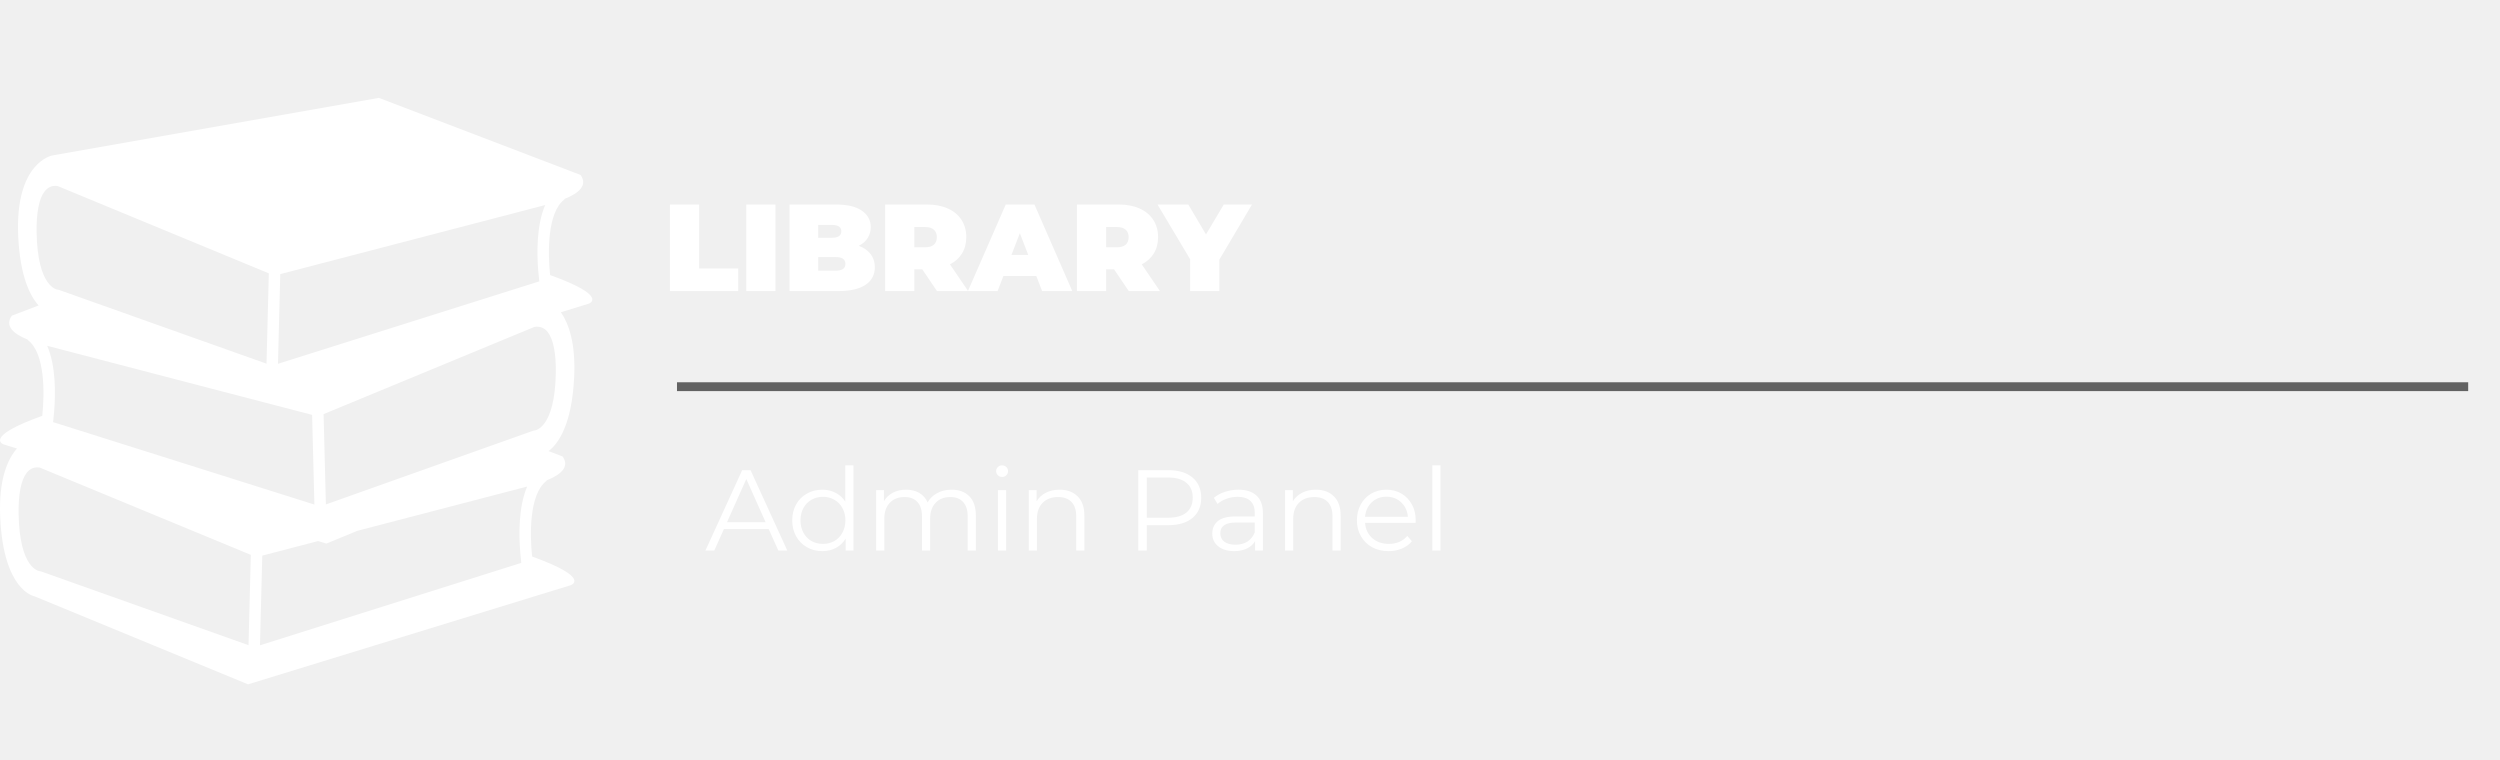
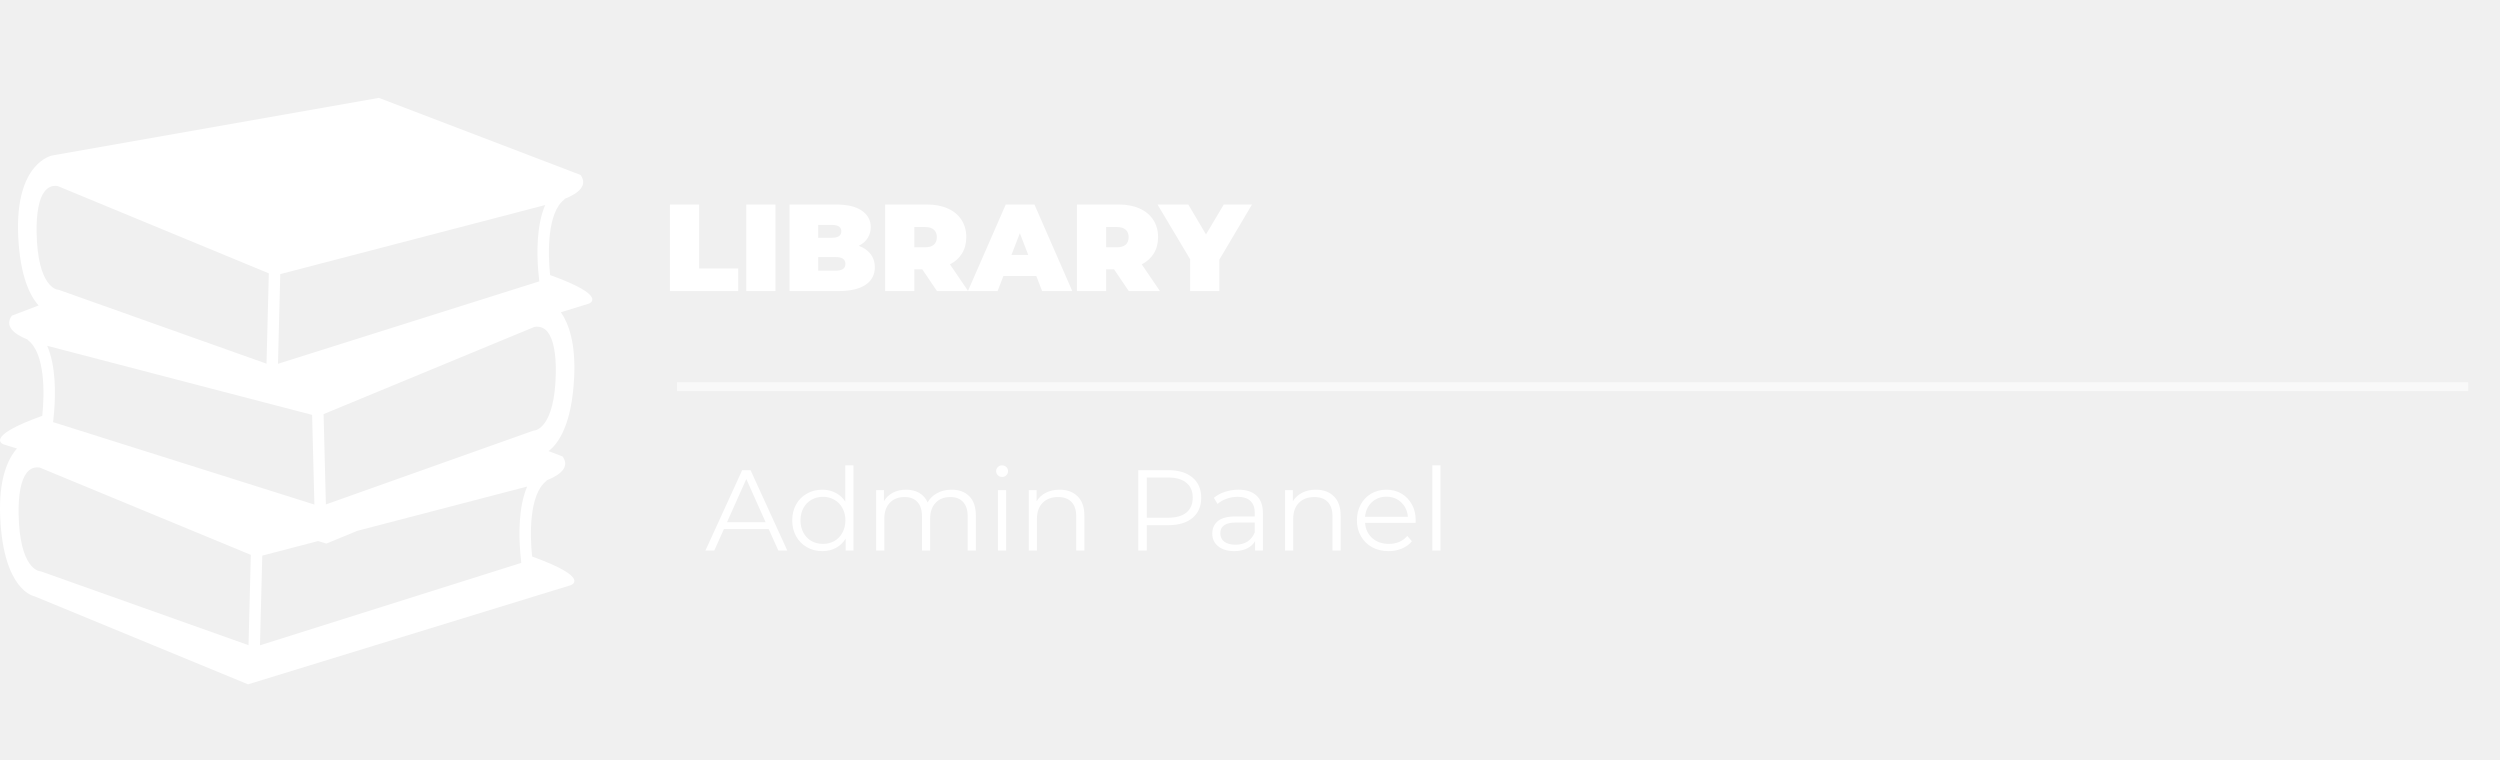
<svg xmlns="http://www.w3.org/2000/svg" width="283" height="86" viewBox="0 0 283 86" fill="#fff">
  <path d="M75.837 23.15H79.141V30.388H83.564V32.95H75.837V23.15ZM84.477 23.15H87.781V32.95H84.477V23.15ZM97.212 27.826C97.79 28.041 98.238 28.354 98.556 28.764C98.873 29.175 99.032 29.669 99.032 30.248C99.032 31.107 98.677 31.774 97.968 32.25C97.258 32.717 96.232 32.95 94.888 32.95H89.372V23.15H94.608C95.914 23.15 96.899 23.384 97.562 23.85C98.234 24.317 98.57 24.938 98.57 25.712C98.57 26.169 98.453 26.58 98.22 26.944C97.996 27.308 97.66 27.602 97.212 27.826ZM92.62 25.46V26.916H94.16C94.878 26.916 95.238 26.674 95.238 26.188C95.238 25.703 94.878 25.46 94.16 25.46H92.62ZM94.608 30.64C95.336 30.64 95.7 30.384 95.7 29.87C95.7 29.357 95.336 29.1 94.608 29.1H92.62V30.64H94.608ZM104.4 30.486H103.504V32.95H100.2V23.15H104.918C105.823 23.15 106.612 23.299 107.284 23.598C107.956 23.897 108.474 24.326 108.838 24.886C109.202 25.446 109.384 26.099 109.384 26.846C109.384 27.546 109.225 28.157 108.908 28.68C108.59 29.203 108.133 29.618 107.536 29.926L109.594 32.95H106.066L104.4 30.486ZM106.052 26.846C106.052 26.482 105.94 26.202 105.716 26.006C105.492 25.801 105.156 25.698 104.708 25.698H103.504V27.994H104.708C105.156 27.994 105.492 27.896 105.716 27.7C105.94 27.495 106.052 27.21 106.052 26.846ZM117.309 31.242H113.585L112.927 32.95H109.567L113.851 23.15H117.099L121.383 32.95H117.967L117.309 31.242ZM116.399 28.862L115.447 26.398L114.495 28.862H116.399ZM126.111 30.486H125.215V32.95H121.911V23.15H126.629C127.534 23.15 128.323 23.299 128.995 23.598C129.667 23.897 130.185 24.326 130.549 24.886C130.913 25.446 131.095 26.099 131.095 26.846C131.095 27.546 130.936 28.157 130.619 28.68C130.301 29.203 129.844 29.618 129.247 29.926L131.305 32.95H127.777L126.111 30.486ZM127.763 26.846C127.763 26.482 127.651 26.202 127.427 26.006C127.203 25.801 126.867 25.698 126.419 25.698H125.215V27.994H126.419C126.867 27.994 127.203 27.896 127.427 27.7C127.651 27.495 127.763 27.21 127.763 26.846ZM138.03 29.394V32.95H134.726V29.352L131.03 23.15H134.516L136.518 26.538L138.534 23.15H141.726L138.03 29.394Z" fill="#fff" />
-   <path d="M87.017 59.892H81.947L80.855 62.323H79.854L84.014 53.223H84.963L89.123 62.323H88.109L87.017 59.892ZM86.666 59.112L84.482 54.224L82.298 59.112H86.666ZM96.61 52.677V62.323H95.726V60.971C95.449 61.43 95.08 61.781 94.621 62.024C94.17 62.266 93.659 62.388 93.087 62.388C92.446 62.388 91.865 62.24 91.345 61.946C90.825 61.651 90.418 61.239 90.123 60.711C89.828 60.182 89.681 59.58 89.681 58.904C89.681 58.228 89.828 57.625 90.123 57.097C90.418 56.568 90.825 56.161 91.345 55.875C91.865 55.58 92.446 55.433 93.087 55.433C93.642 55.433 94.14 55.55 94.582 55.784C95.033 56.009 95.401 56.343 95.687 56.785V52.677H96.61ZM93.165 61.569C93.642 61.569 94.071 61.46 94.452 61.244C94.842 61.018 95.145 60.702 95.362 60.295C95.587 59.887 95.7 59.424 95.7 58.904C95.7 58.384 95.587 57.92 95.362 57.513C95.145 57.105 94.842 56.793 94.452 56.577C94.071 56.351 93.642 56.239 93.165 56.239C92.68 56.239 92.242 56.351 91.852 56.577C91.471 56.793 91.167 57.105 90.942 57.513C90.725 57.92 90.617 58.384 90.617 58.904C90.617 59.424 90.725 59.887 90.942 60.295C91.167 60.702 91.471 61.018 91.852 61.244C92.242 61.46 92.68 61.569 93.165 61.569ZM107.709 55.433C108.567 55.433 109.238 55.68 109.724 56.174C110.218 56.668 110.465 57.396 110.465 58.358V62.323H109.542V58.449C109.542 57.738 109.368 57.196 109.022 56.824C108.684 56.451 108.203 56.265 107.579 56.265C106.868 56.265 106.309 56.486 105.902 56.928C105.494 57.361 105.291 57.963 105.291 58.735V62.323H104.368V58.449C104.368 57.738 104.194 57.196 103.848 56.824C103.51 56.451 103.024 56.265 102.392 56.265C101.69 56.265 101.131 56.486 100.715 56.928C100.307 57.361 100.104 57.963 100.104 58.735V62.323H99.181V55.485H100.065V56.733C100.307 56.317 100.645 55.996 101.079 55.771C101.512 55.545 102.01 55.433 102.574 55.433C103.146 55.433 103.64 55.554 104.056 55.797C104.48 56.039 104.797 56.399 105.005 56.876C105.256 56.425 105.616 56.074 106.084 55.823C106.56 55.563 107.102 55.433 107.709 55.433ZM112.968 55.485H113.891V62.323H112.968V55.485ZM113.436 53.99C113.245 53.99 113.085 53.925 112.955 53.795C112.825 53.665 112.76 53.509 112.76 53.327C112.76 53.153 112.825 53.002 112.955 52.872C113.085 52.742 113.245 52.677 113.436 52.677C113.626 52.677 113.787 52.742 113.917 52.872C114.047 52.993 114.112 53.14 114.112 53.314C114.112 53.504 114.047 53.665 113.917 53.795C113.787 53.925 113.626 53.99 113.436 53.99ZM119.943 55.433C120.801 55.433 121.481 55.684 121.984 56.187C122.495 56.681 122.751 57.404 122.751 58.358V62.323H121.828V58.449C121.828 57.738 121.65 57.196 121.295 56.824C120.94 56.451 120.433 56.265 119.774 56.265C119.037 56.265 118.452 56.486 118.019 56.928C117.594 57.361 117.382 57.963 117.382 58.735V62.323H116.459V55.485H117.343V56.746C117.594 56.33 117.941 56.009 118.383 55.784C118.834 55.55 119.354 55.433 119.943 55.433ZM132.26 53.223C133.421 53.223 134.331 53.5 134.99 54.055C135.649 54.609 135.978 55.372 135.978 56.343C135.978 57.313 135.649 58.076 134.99 58.631C134.331 59.177 133.421 59.45 132.26 59.45H129.816V62.323H128.854V53.223H132.26ZM132.234 58.605C133.135 58.605 133.824 58.41 134.301 58.02C134.778 57.621 135.016 57.062 135.016 56.343C135.016 55.606 134.778 55.043 134.301 54.653C133.824 54.254 133.135 54.055 132.234 54.055H129.816V58.605H132.234ZM140.192 55.433C141.084 55.433 141.769 55.658 142.246 56.109C142.722 56.551 142.961 57.209 142.961 58.085V62.323H142.077V61.257C141.869 61.612 141.561 61.889 141.154 62.089C140.755 62.288 140.278 62.388 139.724 62.388C138.961 62.388 138.354 62.206 137.904 61.842C137.453 61.478 137.228 60.997 137.228 60.399C137.228 59.818 137.436 59.35 137.852 58.995C138.276 58.639 138.948 58.462 139.867 58.462H142.038V58.046C142.038 57.456 141.873 57.01 141.544 56.707C141.214 56.395 140.733 56.239 140.101 56.239C139.667 56.239 139.251 56.312 138.853 56.46C138.454 56.598 138.112 56.793 137.826 57.045L137.41 56.356C137.756 56.061 138.172 55.836 138.658 55.68C139.143 55.515 139.654 55.433 140.192 55.433ZM139.867 61.66C140.387 61.66 140.833 61.543 141.206 61.309C141.578 61.066 141.856 60.719 142.038 60.269V59.151H139.893C138.723 59.151 138.138 59.558 138.138 60.373C138.138 60.771 138.289 61.088 138.593 61.322C138.896 61.547 139.321 61.66 139.867 61.66ZM148.952 55.433C149.81 55.433 150.49 55.684 150.993 56.187C151.504 56.681 151.76 57.404 151.76 58.358V62.323H150.837V58.449C150.837 57.738 150.659 57.196 150.304 56.824C149.948 56.451 149.441 56.265 148.783 56.265C148.046 56.265 147.461 56.486 147.028 56.928C146.603 57.361 146.391 57.963 146.391 58.735V62.323H145.468V55.485H146.352V56.746C146.603 56.33 146.95 56.009 147.392 55.784C147.842 55.55 148.362 55.433 148.952 55.433ZM160.245 59.19H154.525C154.577 59.9 154.85 60.477 155.344 60.919C155.838 61.352 156.462 61.569 157.216 61.569C157.641 61.569 158.031 61.495 158.386 61.348C158.741 61.192 159.049 60.966 159.309 60.672L159.829 61.27C159.526 61.634 159.144 61.911 158.685 62.102C158.234 62.292 157.736 62.388 157.19 62.388C156.488 62.388 155.864 62.24 155.318 61.946C154.781 61.642 154.36 61.226 154.057 60.698C153.754 60.169 153.602 59.571 153.602 58.904C153.602 58.236 153.745 57.638 154.031 57.11C154.326 56.581 154.724 56.169 155.227 55.875C155.738 55.58 156.31 55.433 156.943 55.433C157.576 55.433 158.143 55.58 158.646 55.875C159.149 56.169 159.543 56.581 159.829 57.11C160.115 57.63 160.258 58.228 160.258 58.904L160.245 59.19ZM156.943 56.226C156.284 56.226 155.73 56.438 155.279 56.863C154.837 57.279 154.586 57.825 154.525 58.501H159.374C159.313 57.825 159.058 57.279 158.607 56.863C158.165 56.438 157.61 56.226 156.943 56.226ZM162.137 52.677H163.06V62.323H162.137V52.677Z" fill="white" />
-   <line x1="76.635" y1="43.773" x2="279.399" y2="43.773" stroke="#000" stroke-opacity="0.59" />
+   <path d="M87.017 59.892H81.947L80.855 62.323H79.854L84.014 53.223H84.963L89.123 62.323H88.109L87.017 59.892ZM86.666 59.112L84.482 54.224L82.298 59.112H86.666ZM96.61 52.677V62.323H95.726V60.971C95.449 61.43 95.08 61.781 94.621 62.024C94.17 62.266 93.659 62.388 93.087 62.388C92.446 62.388 91.865 62.24 91.345 61.946C90.825 61.651 90.418 61.239 90.123 60.711C89.828 60.182 89.681 59.58 89.681 58.904C89.681 58.228 89.828 57.625 90.123 57.097C90.418 56.568 90.825 56.161 91.345 55.875C91.865 55.58 92.446 55.433 93.087 55.433C93.642 55.433 94.14 55.55 94.582 55.784C95.033 56.009 95.401 56.343 95.687 56.785V52.677H96.61ZM93.165 61.569C93.642 61.569 94.071 61.46 94.452 61.244C94.842 61.018 95.145 60.702 95.362 60.295C95.587 59.887 95.7 59.424 95.7 58.904C95.7 58.384 95.587 57.92 95.362 57.513C95.145 57.105 94.842 56.793 94.452 56.577C94.071 56.351 93.642 56.239 93.165 56.239C92.68 56.239 92.242 56.351 91.852 56.577C91.471 56.793 91.167 57.105 90.942 57.513C90.725 57.92 90.617 58.384 90.617 58.904C90.617 59.424 90.725 59.887 90.942 60.295C91.167 60.702 91.471 61.018 91.852 61.244C92.242 61.46 92.68 61.569 93.165 61.569ZM107.709 55.433C108.567 55.433 109.238 55.68 109.724 56.174C110.218 56.668 110.465 57.396 110.465 58.358V62.323H109.542V58.449C109.542 57.738 109.368 57.196 109.022 56.824C108.684 56.451 108.203 56.265 107.579 56.265C106.868 56.265 106.309 56.486 105.902 56.928C105.494 57.361 105.291 57.963 105.291 58.735V62.323H104.368V58.449C104.368 57.738 104.194 57.196 103.848 56.824C103.51 56.451 103.024 56.265 102.392 56.265C101.69 56.265 101.131 56.486 100.715 56.928C100.307 57.361 100.104 57.963 100.104 58.735V62.323H99.181V55.485H100.065V56.733C100.307 56.317 100.645 55.996 101.079 55.771C101.512 55.545 102.01 55.433 102.574 55.433C103.146 55.433 103.64 55.554 104.056 55.797C104.48 56.039 104.797 56.399 105.005 56.876C105.256 56.425 105.616 56.074 106.084 55.823C106.56 55.563 107.102 55.433 107.709 55.433ZM112.968 55.485H113.891V62.323H112.968V55.485ZM113.436 53.99C113.245 53.99 113.085 53.925 112.955 53.795C112.825 53.665 112.76 53.509 112.76 53.327C112.76 53.153 112.825 53.002 112.955 52.872C113.085 52.742 113.245 52.677 113.436 52.677C113.626 52.677 113.787 52.742 113.917 52.872C114.047 52.993 114.112 53.14 114.112 53.314C114.112 53.504 114.047 53.665 113.917 53.795C113.787 53.925 113.626 53.99 113.436 53.99ZM119.943 55.433C120.801 55.433 121.481 55.684 121.984 56.187C122.495 56.681 122.751 57.404 122.751 58.358V62.323H121.828V58.449C121.828 57.738 121.65 57.196 121.295 56.824C120.94 56.451 120.433 56.265 119.774 56.265C119.037 56.265 118.452 56.486 118.019 56.928C117.594 57.361 117.382 57.963 117.382 58.735V62.323H116.459V55.485H117.343V56.746C117.594 56.33 117.941 56.009 118.383 55.784C118.834 55.55 119.354 55.433 119.943 55.433ZM132.26 53.223C133.421 53.223 134.331 53.5 134.99 54.055C135.649 54.609 135.978 55.372 135.978 56.343C135.978 57.313 135.649 58.076 134.99 58.631C134.331 59.177 133.421 59.45 132.26 59.45H129.816V62.323H128.854V53.223H132.26ZM132.234 58.605C133.135 58.605 133.824 58.41 134.301 58.02C134.778 57.621 135.016 57.062 135.016 56.343C135.016 55.606 134.778 55.043 134.301 54.653C133.824 54.254 133.135 54.055 132.234 54.055H129.816V58.605H132.234ZM140.192 55.433C141.084 55.433 141.769 55.658 142.246 56.109C142.722 56.551 142.961 57.209 142.961 58.085V62.323H142.077V61.257C141.869 61.612 141.561 61.889 141.154 62.089C140.755 62.288 140.278 62.388 139.724 62.388C138.961 62.388 138.354 62.206 137.904 61.842C137.453 61.478 137.228 60.997 137.228 60.399C137.228 59.818 137.436 59.35 137.852 58.995C138.276 58.639 138.948 58.462 139.867 58.462H142.038V58.046C142.038 57.456 141.873 57.01 141.544 56.707C141.214 56.395 140.733 56.239 140.101 56.239C139.667 56.239 139.251 56.312 138.853 56.46C138.454 56.598 138.112 56.793 137.826 57.045L137.41 56.356C137.756 56.061 138.172 55.836 138.658 55.68C139.143 55.515 139.654 55.433 140.192 55.433ZM139.867 61.66C140.387 61.66 140.833 61.543 141.206 61.309C141.578 61.066 141.856 60.719 142.038 60.269V59.151H139.893C138.723 59.151 138.138 59.558 138.138 60.373C138.138 60.771 138.289 61.088 138.593 61.322C138.896 61.547 139.321 61.66 139.867 61.66ZM148.952 55.433C149.81 55.433 150.49 55.684 150.993 56.187C151.504 56.681 151.76 57.404 151.76 58.358V62.323H150.837V58.449C150.837 57.738 150.659 57.196 150.304 56.824C149.948 56.451 149.441 56.265 148.783 56.265C148.046 56.265 147.461 56.486 147.028 56.928C146.603 57.361 146.391 57.963 146.391 58.735V62.323H145.468V55.485H146.352V56.746C146.603 56.33 146.95 56.009 147.392 55.784C147.842 55.55 148.362 55.433 148.952 55.433ZM160.245 59.19H154.525C154.577 59.9 154.85 60.477 155.344 60.919C155.838 61.352 156.462 61.569 157.216 61.569C157.641 61.569 158.031 61.495 158.386 61.348C158.741 61.192 159.049 60.966 159.309 60.672L159.829 61.27C159.526 61.634 159.144 61.911 158.685 62.102C158.234 62.292 157.736 62.388 157.19 62.388C156.488 62.388 155.864 62.24 155.318 61.946C154.781 61.642 154.36 61.226 154.057 60.698C153.754 60.169 153.602 59.571 153.602 58.904C153.602 58.236 153.745 57.638 154.031 57.11C154.326 56.581 154.724 56.169 155.227 55.875C155.738 55.58 156.31 55.433 156.943 55.433C157.576 55.433 158.143 55.58 158.646 55.875C159.149 56.169 159.543 56.581 159.829 57.11C160.115 57.63 160.258 58.228 160.258 58.904L160.245 59.19ZM156.943 56.226C156.284 56.226 155.73 56.438 155.279 56.863C154.837 57.279 154.586 57.825 154.525 58.501H159.374C159.313 57.825 159.058 57.279 158.607 56.863C158.165 56.438 157.61 56.226 156.943 56.226ZM162.137 52.677H163.06V62.323H162.137V52.677Z" fill="#fff" />
+   <line x1="76.635" y1="43.773" x2="279.399" y2="43.773" stroke="#fff" stroke-opacity="0.59" />
  <g clip-path="url(#clip0_215_55)">
    <path d="M62.272 31.135C62.001 28.55 61.963 24.097 63.856 22.602C63.89 22.575 63.915 22.535 63.945 22.501C65.493 21.873 66.564 20.992 65.723 19.806L42.889 11.081L5.916 17.6C5.916 17.6 1.682 18.367 2.06 26.71C2.265 31.25 3.388 33.48 4.37 34.578L1.336 35.737C0.494 36.923 1.565 37.805 3.113 38.432C3.143 38.467 3.167 38.506 3.202 38.533C5.094 40.03 5.058 44.482 4.785 47.068C-2.012 49.516 0.428 50.313 0.428 50.313L1.919 50.771C0.87 51.973 -0.171 54.252 0.024 58.575C0.402 66.916 3.88 67.492 3.88 67.492L28.075 77.466L64.595 66.247C64.595 66.247 67.035 65.448 60.236 63C59.963 60.419 59.925 55.967 61.821 54.467C61.856 54.44 61.882 54.4 61.91 54.366C63.458 53.738 64.528 52.858 63.687 51.672L62.1 51.064C63.158 50.255 64.748 48.139 64.998 42.642C65.169 38.862 64.392 36.647 63.492 35.344L66.629 34.381C66.629 34.382 69.07 33.584 62.272 31.135ZM31.726 31.028L37.867 29.428L58.621 24.019L61.713 23.212C60.725 25.505 60.766 28.644 60.93 30.661C60.965 31.117 61.007 31.534 61.047 31.851L57.662 32.918L31.467 41.183L31.726 31.028ZM5.345 39.146L8.437 39.952L28.368 45.149L30.109 45.601L35.331 46.962L35.589 57.117L8.666 48.622L6.012 47.785C6.051 47.468 6.092 47.052 6.129 46.594C6.292 44.578 6.334 41.439 5.345 39.146ZM4.144 26.308C4.107 24.09 4.419 22.485 5.049 21.669C5.45 21.148 5.923 21.04 6.248 21.04C6.419 21.04 6.543 21.07 6.551 21.07L22.482 27.657L30.43 30.943L30.169 41.169L7.872 33.241L6.695 32.823C6.652 32.807 6.593 32.796 6.548 32.794C6.456 32.785 4.251 32.528 4.144 26.308ZM28.133 73.036L4.659 64.689C4.615 64.673 4.557 64.663 4.512 64.66C4.419 64.652 2.213 64.395 2.107 58.177C2.069 55.955 2.382 54.352 3.011 53.535C3.413 53.014 3.886 52.906 4.21 52.906C4.382 52.906 4.505 52.935 4.514 52.935C4.514 52.935 4.515 52.935 4.514 52.935L28.392 62.81L28.133 73.036ZM58.892 62.527C58.929 62.984 58.97 63.401 59.01 63.718L29.43 73.05L29.689 62.896L36.013 61.247L36.947 61.533L40.447 60.09L56.583 55.885L59.676 55.078C58.687 57.371 58.728 60.511 58.892 62.527ZM60.521 48.726C60.467 48.728 60.413 48.737 60.363 48.757L58.132 49.549L36.89 57.103L36.63 46.878L43.599 43.995L60.475 37.015C60.477 37.014 61.362 36.764 62.012 37.603C62.642 38.418 62.954 40.023 62.917 42.242C62.807 48.46 60.601 48.718 60.521 48.726Z" fill="white" />
  </g>
  <defs>
    <clipPath id="clip0_215_55">
      <rect width="67.056" height="85.044" fill="#fff" transform="translate(0 0.956055)" />
    </clipPath>
  </defs>
</svg>
